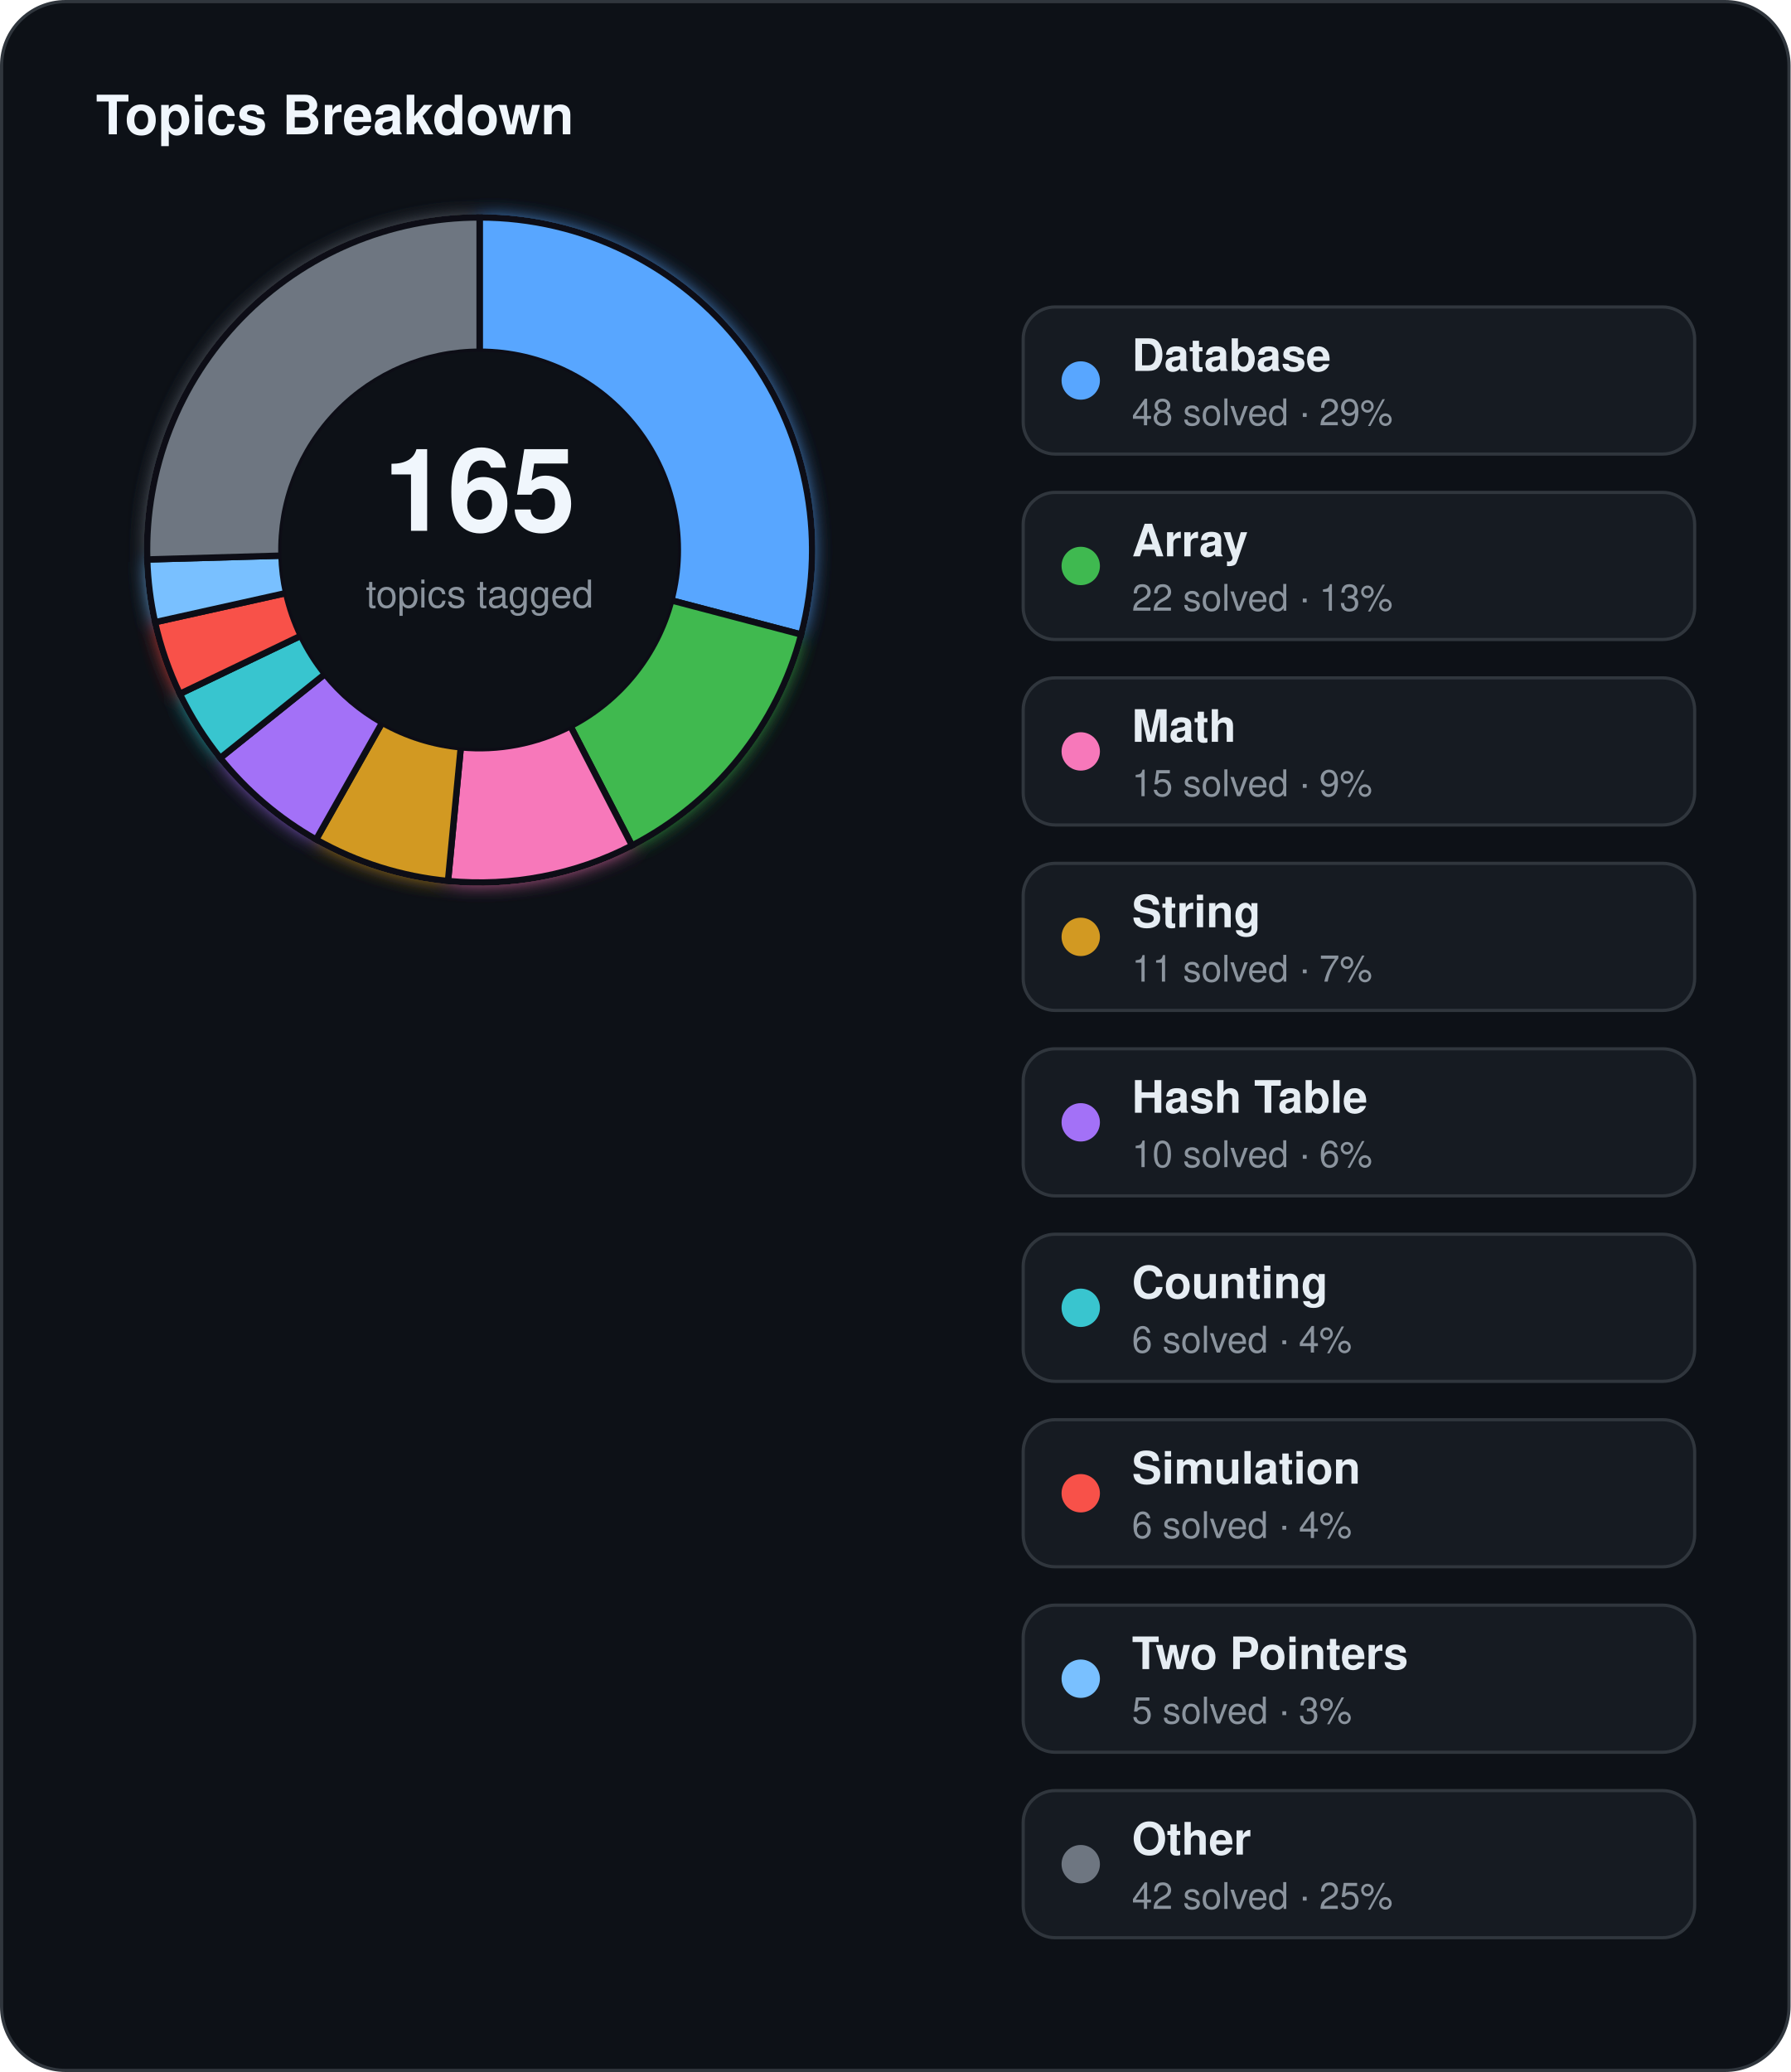
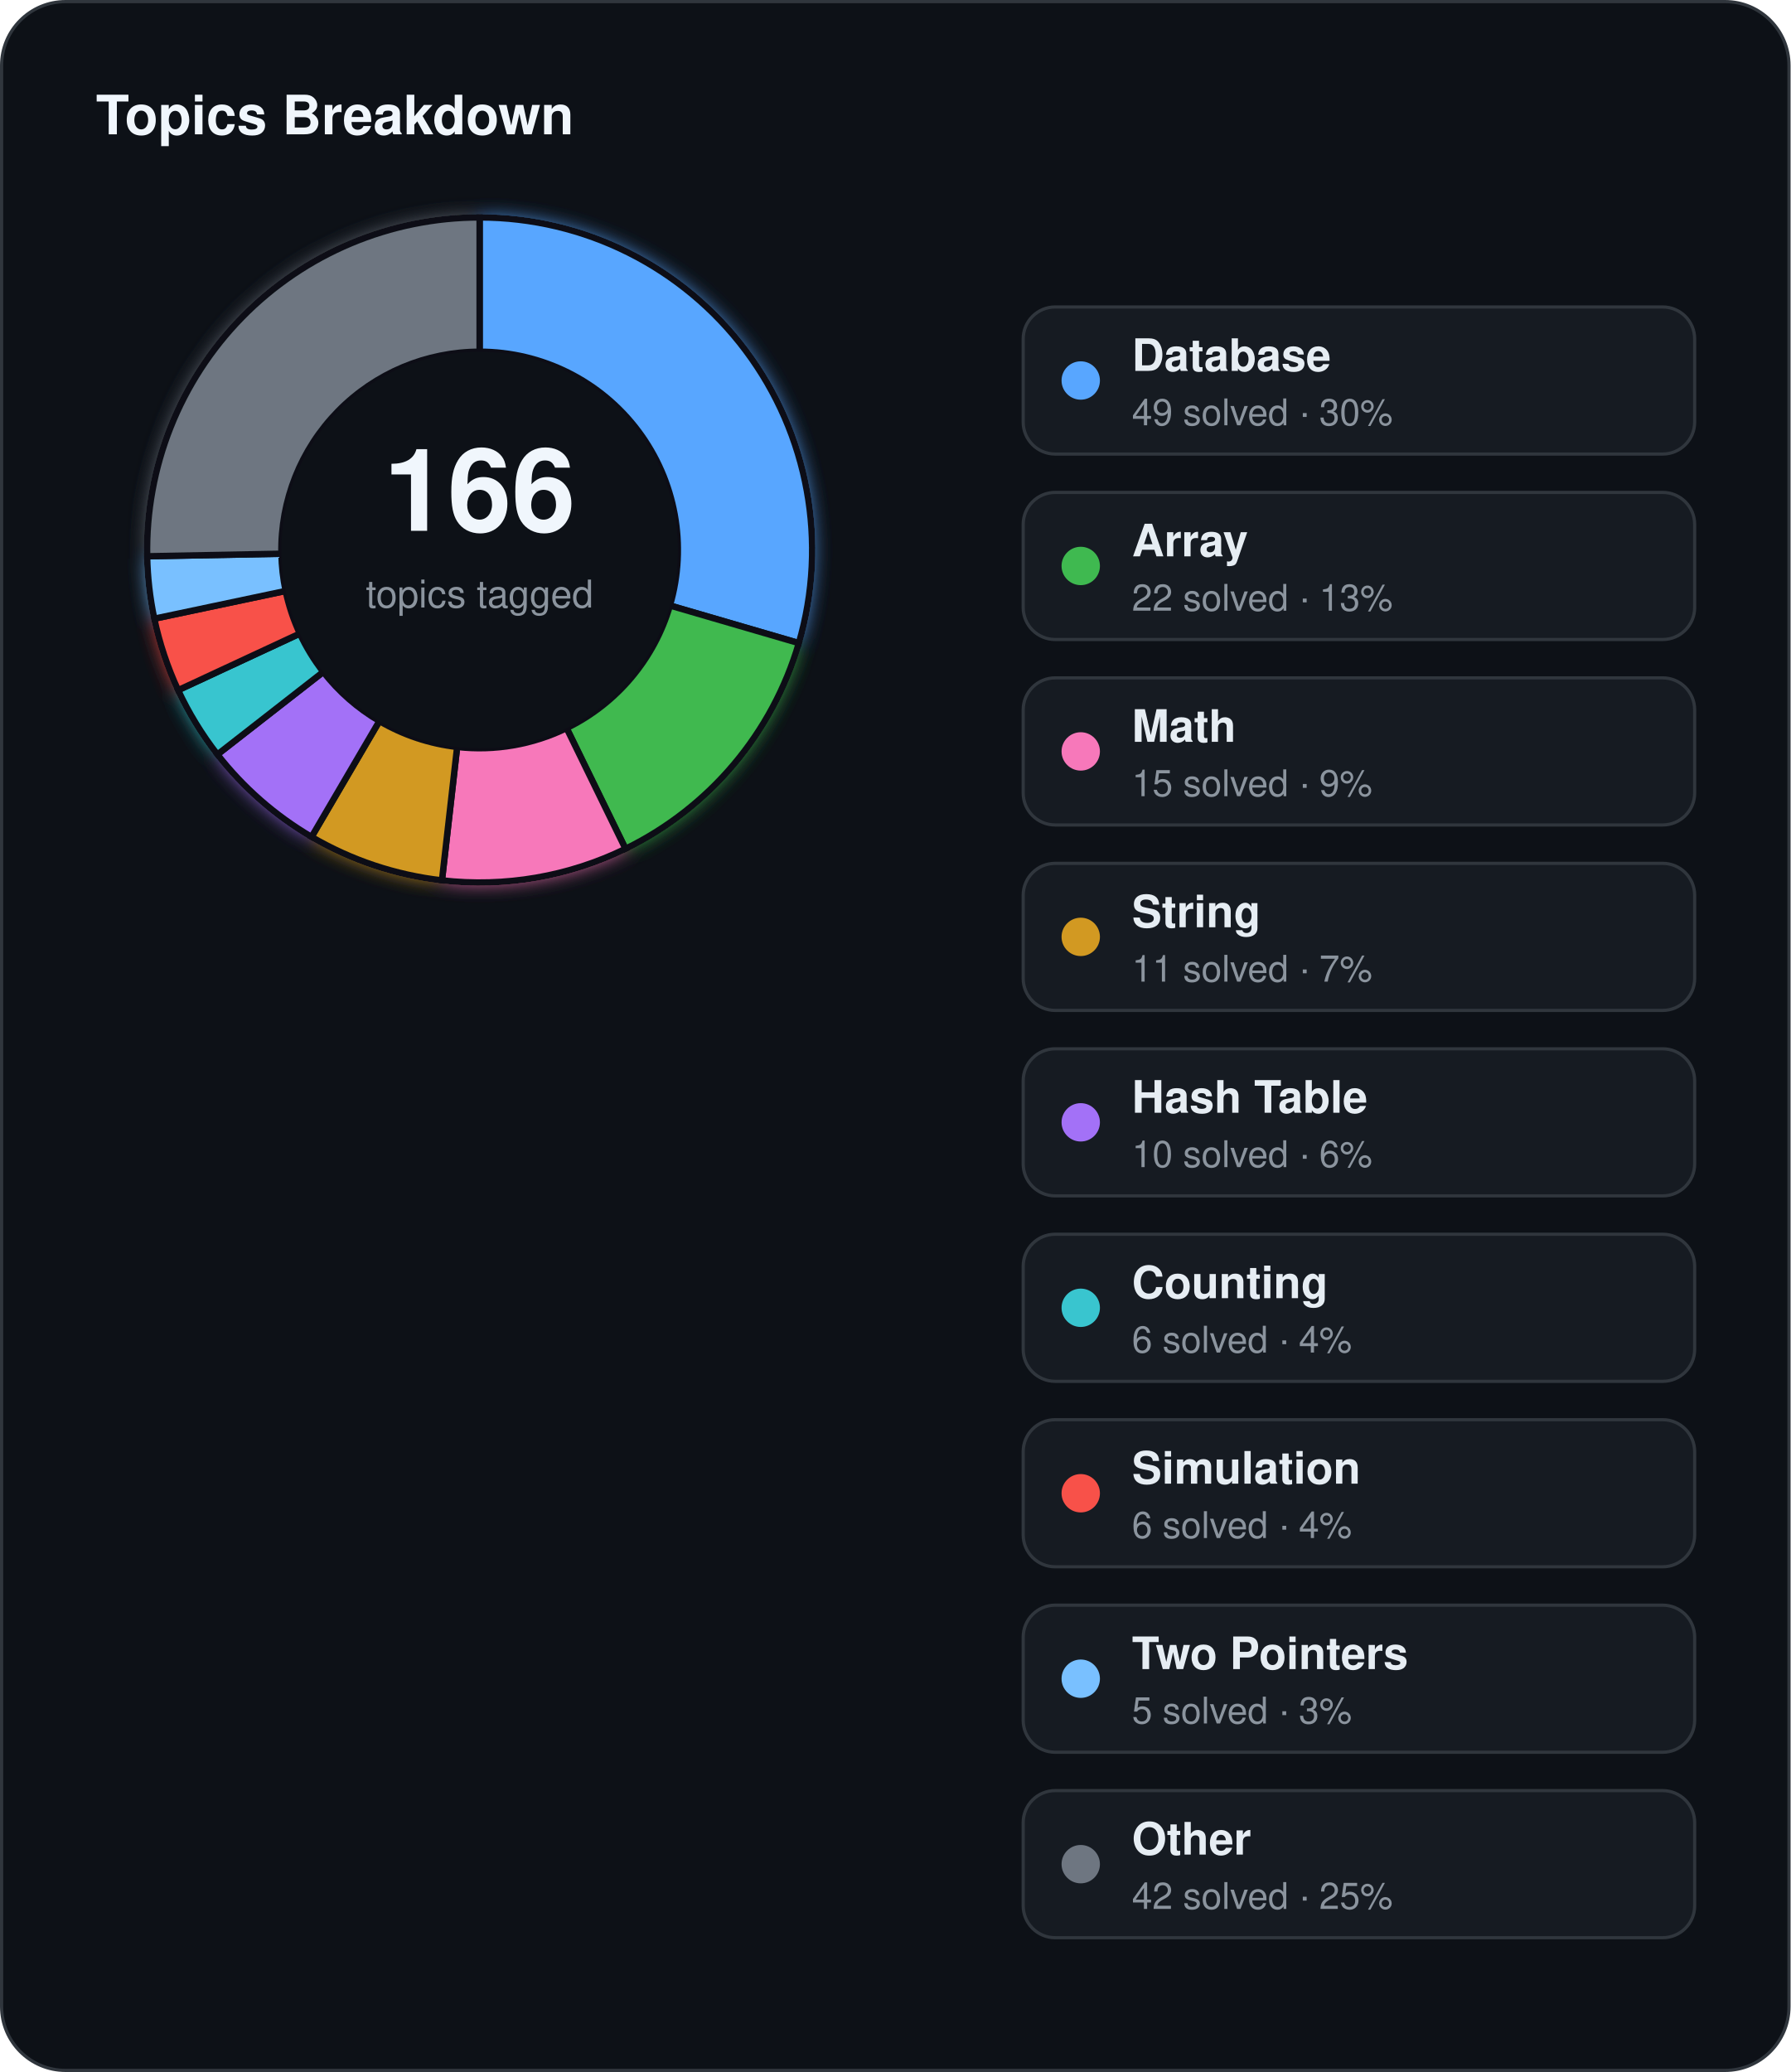
<svg xmlns="http://www.w3.org/2000/svg" width="560" height="648" viewBox="0 0 560 648">
  <defs>
    <filter id="topics-glow" x="-60%" y="-60%" width="220%" height="220%">
      <feGaussianBlur stdDeviation="3" result="blur" />
      <feMerge>
        <feMergeNode in="blur" />
        <feMergeNode in="SourceGraphic" />
      </feMerge>
    </filter>
  </defs>
  <rect x="0.5" y="0.5" width="559" height="647" rx="20" fill="#0d1117" stroke="#30363d" stroke-width="1" />
  <text x="30" y="42" fill="#f0f6fc" font-family="Segoe UI, Helvetica, Arial, sans-serif" font-size="17" font-weight="700">Topics Breakdown</text>
  <g filter="url(#topics-glow)">
-     <path d="M 150.00,68.00 A 104,104 0 0 1 250.58,198.44 L 209.96,187.76 A 62,62 0 0 0 150.00,110.00 Z" fill="#58a6ff" stroke="#0d1117" stroke-width="2" />
-     <path d="M 250.58,198.44 A 104,104 0 0 1 197.66,264.44 L 178.41,227.11 A 62,62 0 0 0 209.96,187.76 Z" fill="#3fb950" stroke="#0d1117" stroke-width="2" />
-     <path d="M 197.66,264.44 A 104,104 0 0 1 140.11,275.53 L 144.11,233.72 A 62,62 0 0 0 178.41,227.11 Z" fill="#f778ba" stroke="#0d1117" stroke-width="2" />
-     <path d="M 140.11,275.53 A 104,104 0 0 1 98.86,262.56 L 119.51,225.99 A 62,62 0 0 0 144.11,233.72 Z" fill="#d29922" stroke="#0d1117" stroke-width="2" />
-     <path d="M 98.86,262.56 A 104,104 0 0 1 68.87,237.06 L 101.63,210.79 A 62,62 0 0 0 119.51,225.99 Z" fill="#a371f7" stroke="#0d1117" stroke-width="2" />
-     <path d="M 68.87,237.06 A 104,104 0 0 1 56.24,217.00 L 94.10,198.82 A 62,62 0 0 0 101.63,210.79 Z" fill="#39c5cf" stroke="#0d1117" stroke-width="2" />
-     <path d="M 56.24,217.00 A 104,104 0 0 1 48.48,194.59 L 89.48,185.47 A 62,62 0 0 0 94.10,198.82 Z" fill="#f85149" stroke="#0d1117" stroke-width="2" />
-     <path d="M 48.48,194.59 A 104,104 0 0 1 46.04,174.97 L 88.03,173.77 A 62,62 0 0 0 89.48,185.47 Z" fill="#79c0ff" stroke="#0d1117" stroke-width="2" />
-     <path d="M 46.04,174.97 A 104,104 0 0 1 150.00,68.00 L 150.00,110.00 A 62,62 0 0 0 88.03,173.77 Z" fill="#6e7681" stroke="#0d1117" stroke-width="2" />
+     <path d="M 150.00,68.00 A 104,104 0 0 1 249.84,201.13 L 209.52,189.37 A 62,62 0 0 0 150.00,110.00 Z" fill="#58a6ff" stroke="#0d1117" stroke-width="2" />
+     <path d="M 249.84,201.13 A 104,104 0 0 1 195.63,265.46 L 177.20,227.71 A 62,62 0 0 0 209.52,189.37 Z" fill="#3fb950" stroke="#0d1117" stroke-width="2" />
+     <path d="M 195.63,265.46 A 104,104 0 0 1 138.22,275.33 L 142.97,233.60 A 62,62 0 0 0 177.20,227.71 Z" fill="#f778ba" stroke="#0d1117" stroke-width="2" />
+     <path d="M 138.22,275.33 A 104,104 0 0 1 97.43,261.74 L 118.66,225.50 A 62,62 0 0 0 142.97,233.60 Z" fill="#d29922" stroke="#0d1117" stroke-width="2" />
+     <path d="M 97.43,261.74 A 104,104 0 0 1 67.99,235.96 L 101.11,210.13 A 62,62 0 0 0 118.66,225.50 Z" fill="#a371f7" stroke="#0d1117" stroke-width="2" />
+     <path d="M 67.99,235.96 A 104,104 0 0 1 55.70,215.85 L 93.78,198.14 A 62,62 0 0 0 101.11,210.13 Z" fill="#39c5cf" stroke="#0d1117" stroke-width="2" />
+     <path d="M 55.70,215.85 A 104,104 0 0 1 48.25,193.49 L 89.34,184.81 A 62,62 0 0 0 93.78,198.14 Z" fill="#f85149" stroke="#0d1117" stroke-width="2" />
+     <path d="M 48.25,193.49 A 104,104 0 0 1 46.02,173.97 L 88.01,173.17 A 62,62 0 0 0 89.34,184.81 Z" fill="#79c0ff" stroke="#0d1117" stroke-width="2" />
+     <path d="M 46.02,173.97 A 104,104 0 0 1 150.00,68.00 L 150.00,110.00 A 62,62 0 0 0 88.01,173.17 Z" fill="#6e7681" stroke="#0d1117" stroke-width="2" />
  </g>
  <circle cx="150" cy="172" r="62" fill="#0d1117" />
-   <text x="150" y="166" text-anchor="middle" fill="#f0f6fc" font-family="Segoe UI, Helvetica, Arial, sans-serif" font-size="36" font-weight="700">165</text>
+   <text x="150" y="166" text-anchor="middle" fill="#f0f6fc" font-family="Segoe UI, Helvetica, Arial, sans-serif" font-size="36" font-weight="700">166</text>
  <text x="150" y="190" text-anchor="middle" fill="#8b949e" font-family="Segoe UI, Helvetica, Arial, sans-serif" font-size="12">topics tagged</text>
  <rect x="320" y="96" width="210" height="46" rx="10" fill="#161b22" stroke="#30363d" stroke-width="1" />
  <circle cx="338" cy="119" r="6" fill="#58a6ff" />
  <text x="354" y="116" fill="#e6edf3" font-family="Segoe UI, Helvetica, Arial, sans-serif" font-size="14" font-weight="600">Database</text>
-   <text x="354" y="133" fill="#8b949e" font-family="Segoe UI, Helvetica, Arial, sans-serif" font-size="11.5">48 solved · 29%</text>
+   <text x="354" y="133" fill="#8b949e" font-family="Segoe UI, Helvetica, Arial, sans-serif" font-size="11.5">49 solved · 30%</text>
  <rect x="320" y="154" width="210" height="46" rx="10" fill="#161b22" stroke="#30363d" stroke-width="1" />
  <circle cx="338" cy="177" r="6" fill="#3fb950" />
  <text x="354" y="174" fill="#e6edf3" font-family="Segoe UI, Helvetica, Arial, sans-serif" font-size="14" font-weight="600">Array</text>
  <text x="354" y="191" fill="#8b949e" font-family="Segoe UI, Helvetica, Arial, sans-serif" font-size="11.5">22 solved · 13%</text>
  <rect x="320" y="212" width="210" height="46" rx="10" fill="#161b22" stroke="#30363d" stroke-width="1" />
  <circle cx="338" cy="235" r="6" fill="#f778ba" />
  <text x="354" y="232" fill="#e6edf3" font-family="Segoe UI, Helvetica, Arial, sans-serif" font-size="14" font-weight="600">Math</text>
  <text x="354" y="249" fill="#8b949e" font-family="Segoe UI, Helvetica, Arial, sans-serif" font-size="11.5">15 solved · 9%</text>
  <rect x="320" y="270" width="210" height="46" rx="10" fill="#161b22" stroke="#30363d" stroke-width="1" />
  <circle cx="338" cy="293" r="6" fill="#d29922" />
  <text x="354" y="290" fill="#e6edf3" font-family="Segoe UI, Helvetica, Arial, sans-serif" font-size="14" font-weight="600">String</text>
  <text x="354" y="307" fill="#8b949e" font-family="Segoe UI, Helvetica, Arial, sans-serif" font-size="11.5">11 solved · 7%</text>
  <rect x="320" y="328" width="210" height="46" rx="10" fill="#161b22" stroke="#30363d" stroke-width="1" />
  <circle cx="338" cy="351" r="6" fill="#a371f7" />
  <text x="354" y="348" fill="#e6edf3" font-family="Segoe UI, Helvetica, Arial, sans-serif" font-size="14" font-weight="600">Hash Table</text>
  <text x="354" y="365" fill="#8b949e" font-family="Segoe UI, Helvetica, Arial, sans-serif" font-size="11.5">10 solved · 6%</text>
  <rect x="320" y="386" width="210" height="46" rx="10" fill="#161b22" stroke="#30363d" stroke-width="1" />
  <circle cx="338" cy="409" r="6" fill="#39c5cf" />
  <text x="354" y="406" fill="#e6edf3" font-family="Segoe UI, Helvetica, Arial, sans-serif" font-size="14" font-weight="600">Counting</text>
  <text x="354" y="423" fill="#8b949e" font-family="Segoe UI, Helvetica, Arial, sans-serif" font-size="11.5">6 solved · 4%</text>
  <rect x="320" y="444" width="210" height="46" rx="10" fill="#161b22" stroke="#30363d" stroke-width="1" />
  <circle cx="338" cy="467" r="6" fill="#f85149" />
  <text x="354" y="464" fill="#e6edf3" font-family="Segoe UI, Helvetica, Arial, sans-serif" font-size="14" font-weight="600">Simulation</text>
  <text x="354" y="481" fill="#8b949e" font-family="Segoe UI, Helvetica, Arial, sans-serif" font-size="11.5">6 solved · 4%</text>
  <rect x="320" y="502" width="210" height="46" rx="10" fill="#161b22" stroke="#30363d" stroke-width="1" />
  <circle cx="338" cy="525" r="6" fill="#79c0ff" />
  <text x="354" y="522" fill="#e6edf3" font-family="Segoe UI, Helvetica, Arial, sans-serif" font-size="14" font-weight="600">Two Pointers</text>
  <text x="354" y="539" fill="#8b949e" font-family="Segoe UI, Helvetica, Arial, sans-serif" font-size="11.5">5 solved · 3%</text>
  <rect x="320" y="560" width="210" height="46" rx="10" fill="#161b22" stroke="#30363d" stroke-width="1" />
  <circle cx="338" cy="583" r="6" fill="#6e7681" />
  <text x="354" y="580" fill="#e6edf3" font-family="Segoe UI, Helvetica, Arial, sans-serif" font-size="14" font-weight="600">Other</text>
  <text x="354" y="597" fill="#8b949e" font-family="Segoe UI, Helvetica, Arial, sans-serif" font-size="11.5">42 solved · 25%</text>
</svg>
